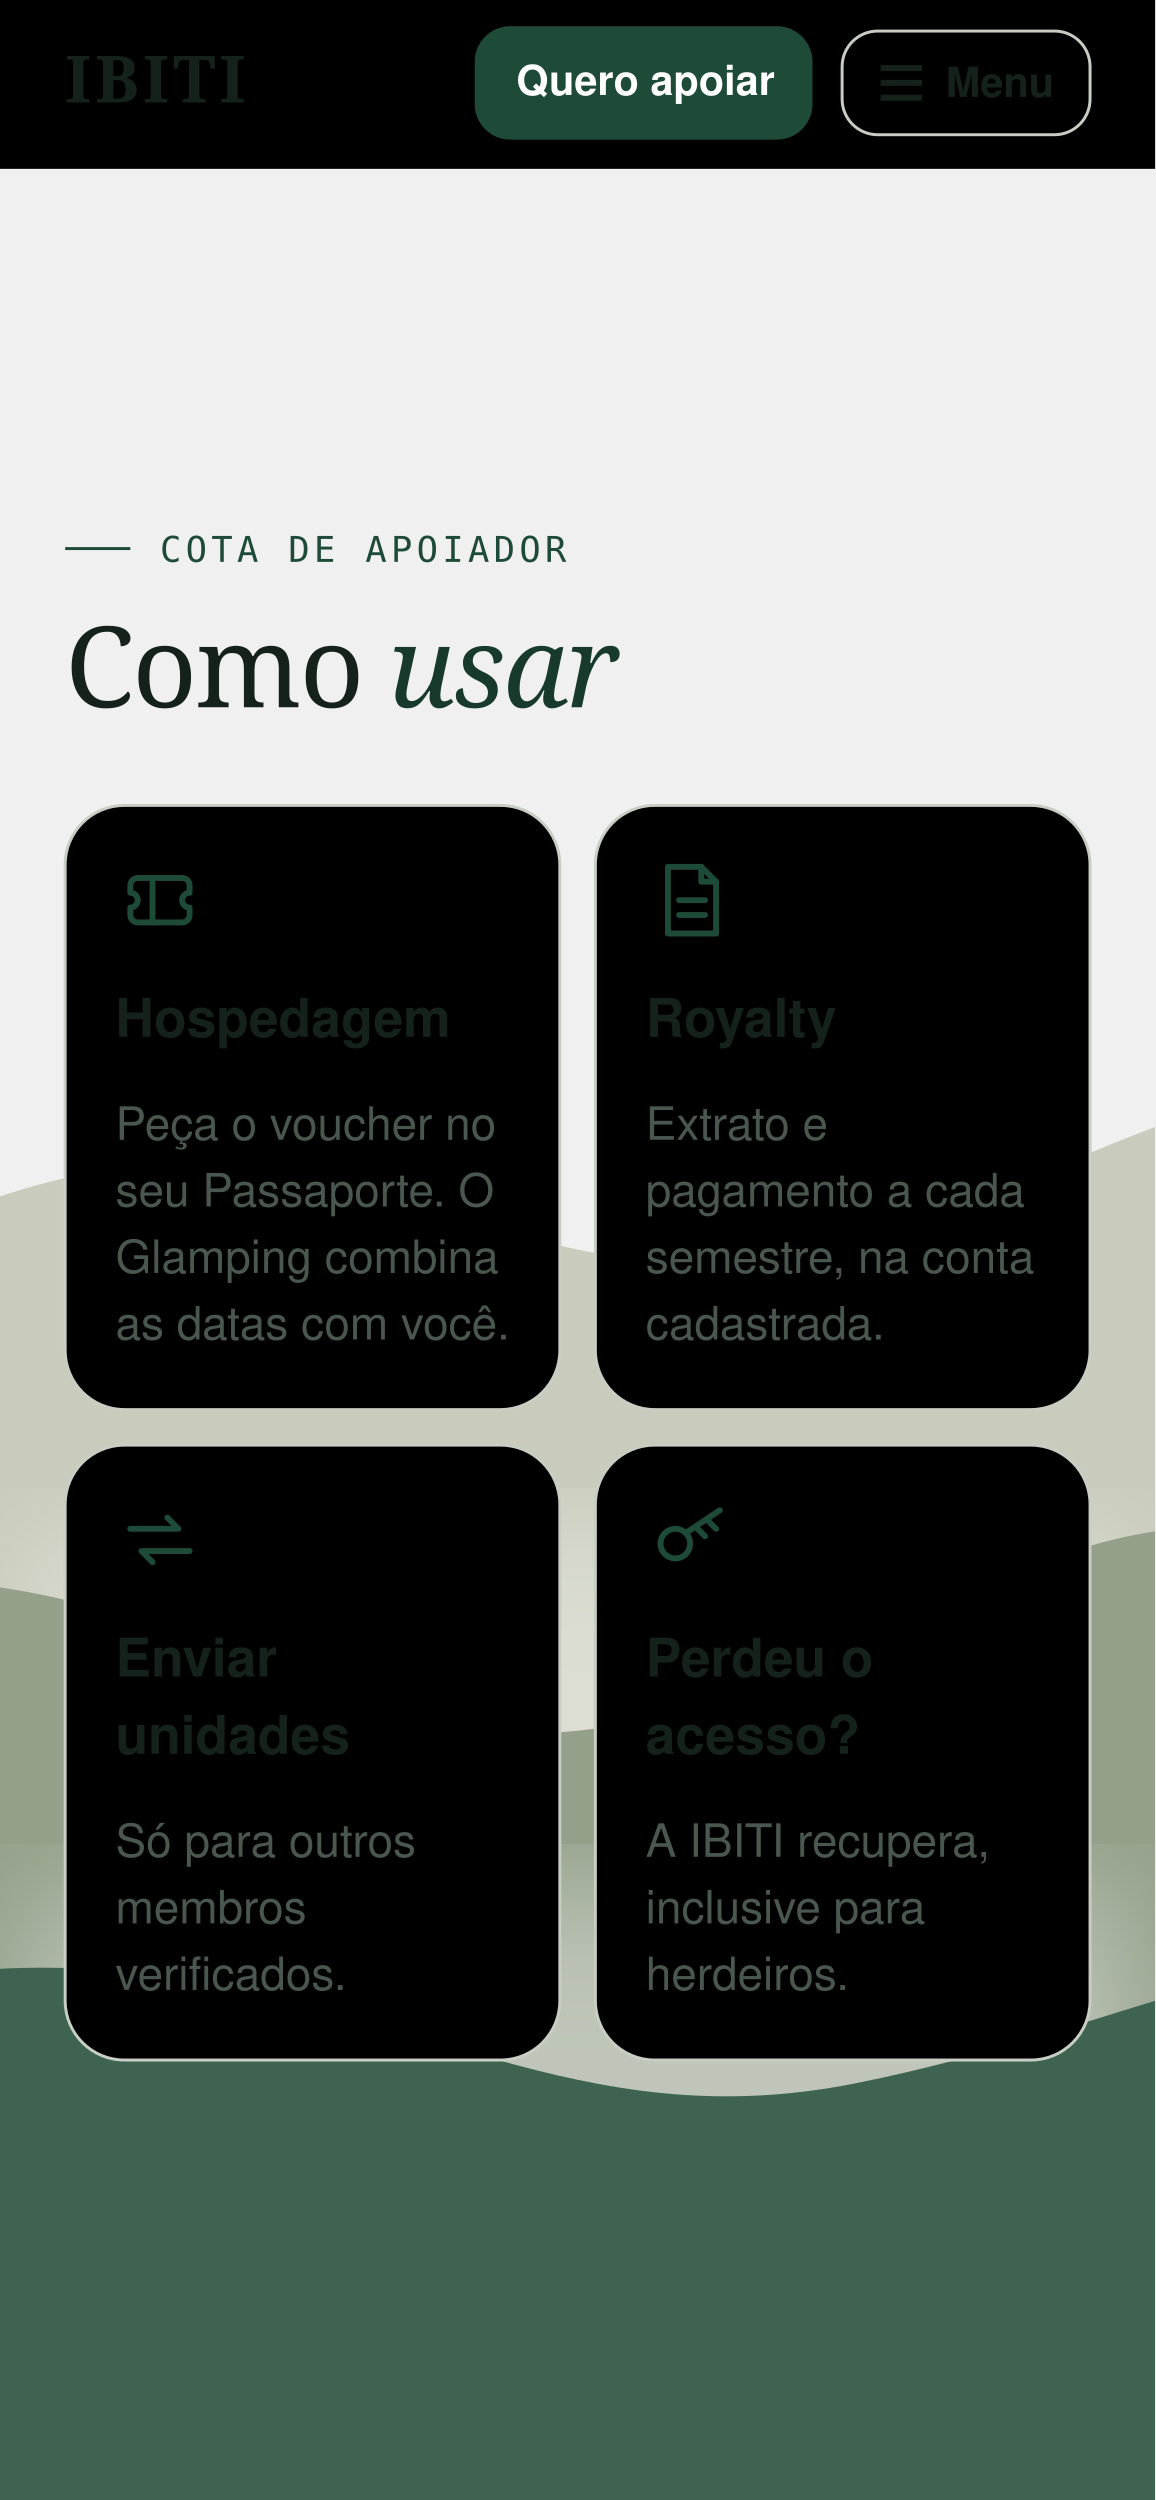
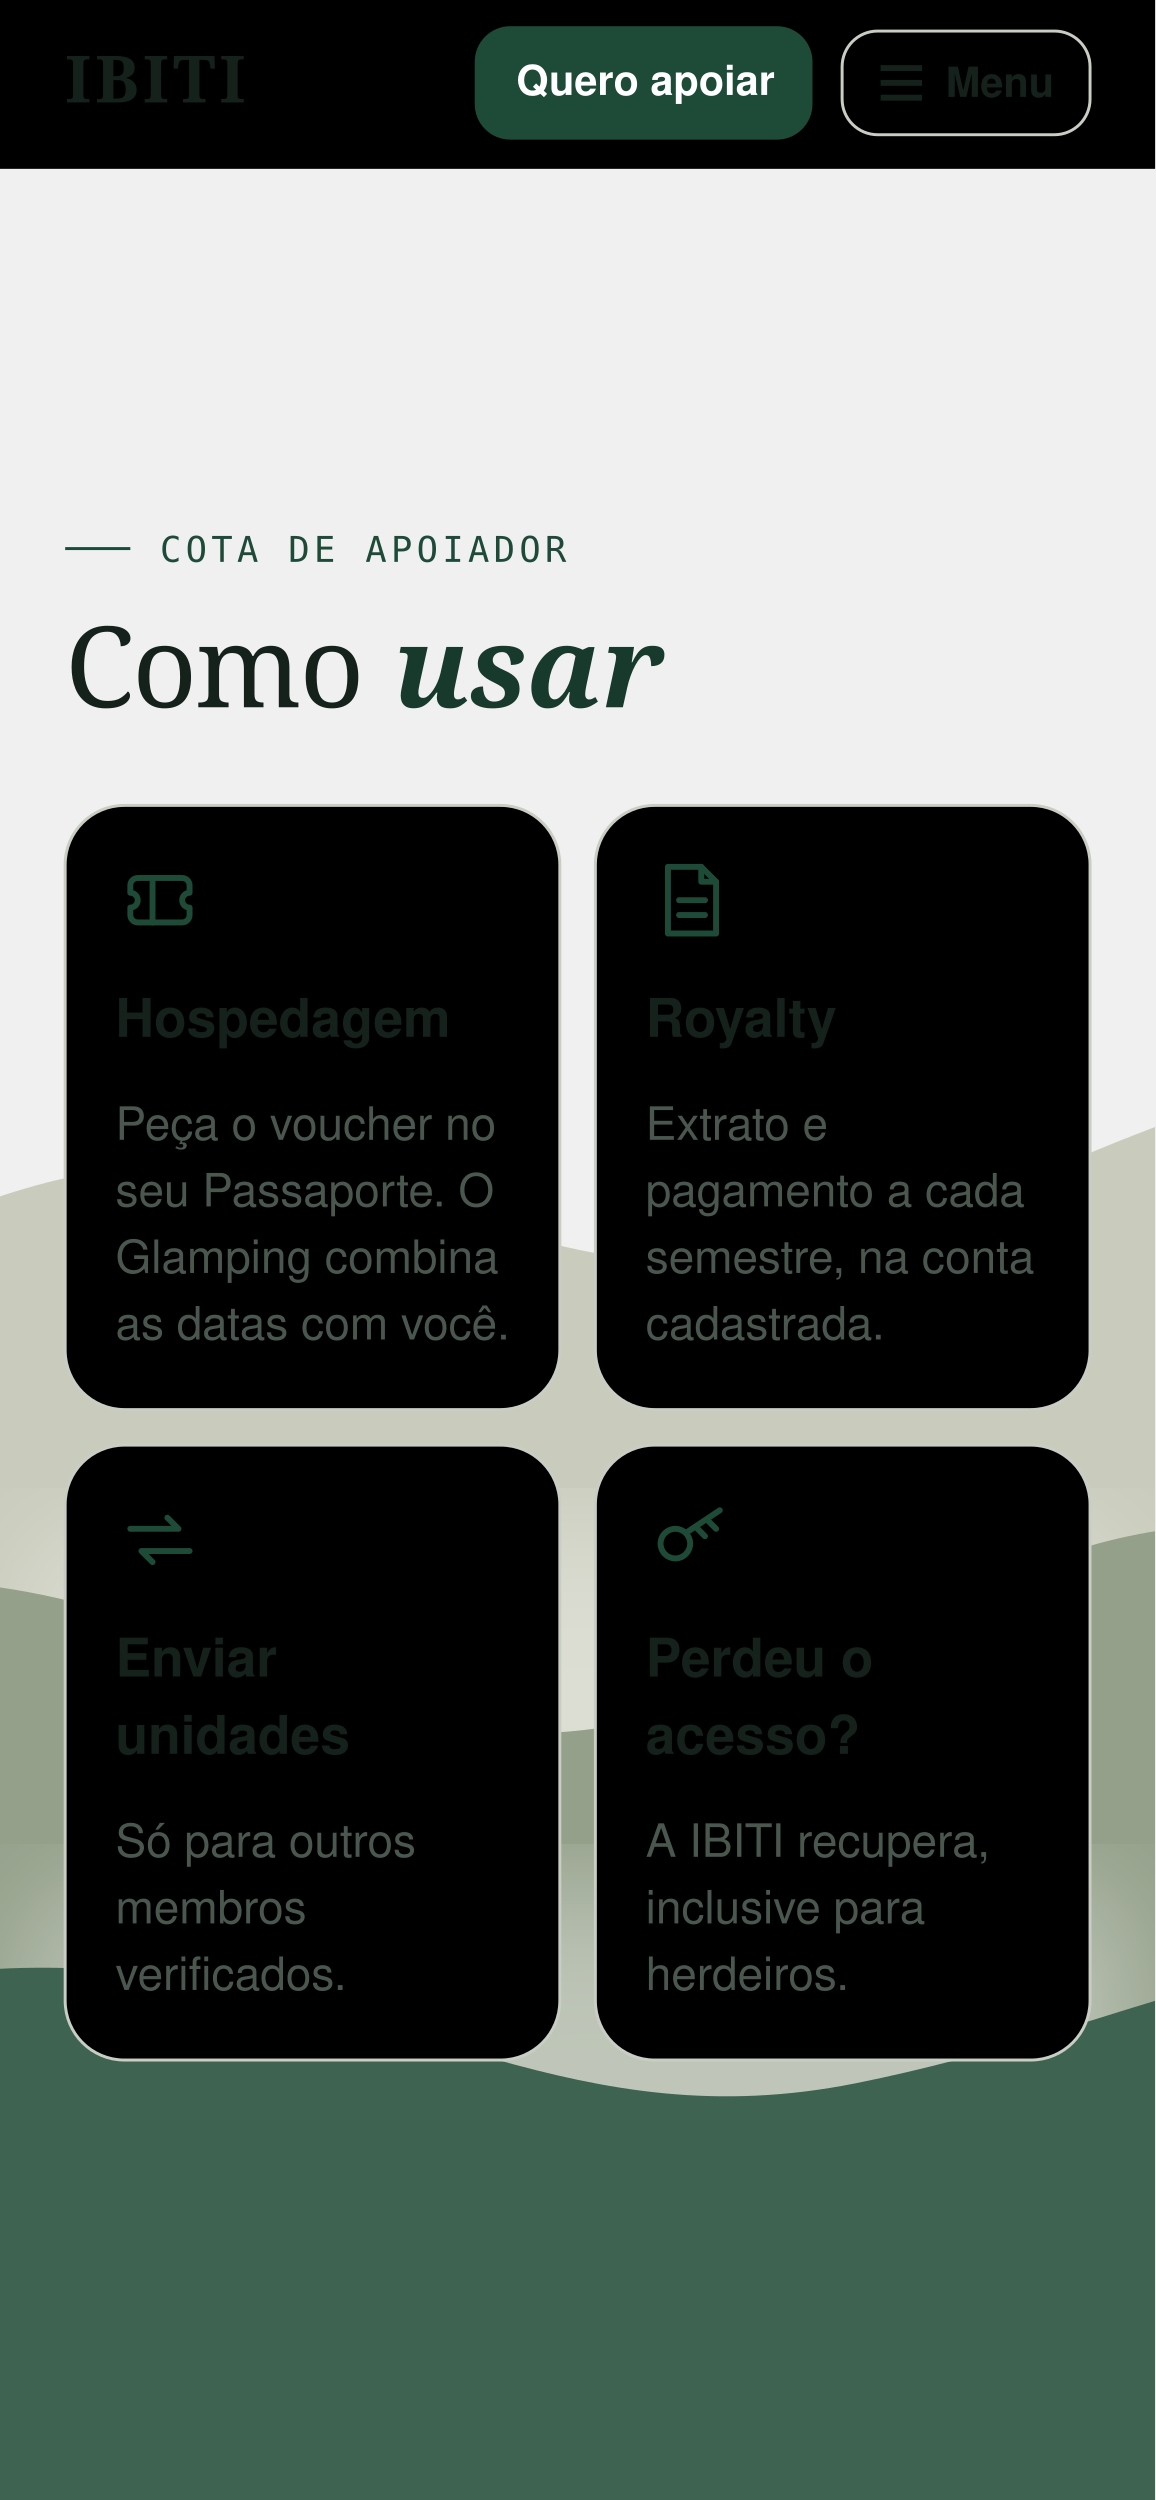
<svg xmlns="http://www.w3.org/2000/svg" data-stacking-context="true" aria-owns="page1" width="390" height="844" viewBox="55 0 390 844">
  <style />
  <g data-stacking-layer="rootBackgroundAndBorders" />
  <g data-stacking-layer="childStackingContextsWithNegativeStackLevels" />
  <g data-stacking-layer="inFlowNonInlineNonPositionedDescendants" />
  <g data-stacking-layer="nonPositionedFloats" />
  <g data-stacking-layer="inFlowInlineLevelNonPositionedDescendants" />
  <g data-stacking-layer="childStackingContextsWithStackLevelZeroAndPositionedDescendantsWithStackLevelZero" />
  <g data-stacking-layer="childStackingContextsWithPositiveStackLevels">
    <g data-tag="div" id="page1" class="page" data-z-index="1" data-stacking-context="true" mask="url(#mask-for-page11)" aria-owns="scene1 top1 inicio numeros comprar usar nao wrap7">
      <g data-stacking-layer="childStackingContextsWithStackLevelZeroAndPositionedDescendantsWithStackLevelZero">
        <g data-tag="div" id="scene1" class="scene" data-z-index="0" data-stacking-context="true" aria-hidden="true" mask="url(#mask-for-scene11)" aria-owns="svg1">
          <mask id="mask-for-scene11">
            <rect width="390" height="844" x="55" y="0" fill="#ffffff" />
          </mask>
          <g data-tag="svg" id="svg1" data-z-index="auto" data-stacking-context="true" mask="url(#mask-for-svg11)">
            <g data-stacking-layer="rootBackgroundAndBorders" />
            <g data-stacking-layer="childStackingContextsWithNegativeStackLevels" />
            <g data-stacking-layer="inFlowNonInlineNonPositionedDescendants" />
            <g data-stacking-layer="nonPositionedFloats" />
            <g data-stacking-layer="inFlowInlineLevelNonPositionedDescendants" />
            <g data-stacking-layer="childStackingContextsWithStackLevelZeroAndPositionedDescendantsWithStackLevelZero" />
            <g data-stacking-layer="childStackingContextsWithPositiveStackLevels" />
            <mask id="mask-for-svg11">
              <rect width="390" height="844" x="55" y="0" fill="#ffffff" />
            </mask>
            <g class="svg-content" data-view-box="0 0 1440 900" data-width="" data-height="" transform="matrix(0.937778 0 0 0.937778 -425.2 0)">
              <defs color="rgb(21, 33, 27)" fill="rgb(0, 0, 0)" pointer-events="none" stroke="none">
                <linearGradient id="svg1-sky" x1="0" y1="0" x2="0" y2="1">
                  <stop offset="0" style="stop-color: rgb(230, 227, 214);" stop-color="rgb(230, 227, 214)" />
                  <stop offset="1" style="stop-color: rgb(239, 240, 234);" stop-color="rgb(239, 240, 234)" />
                </linearGradient>
                <linearGradient id="svg1-mist" x1="0" y1="0" x2="0" y2="1">
                  <stop offset="0" stop-color="rgb(255, 255, 255)" stop-opacity="0" style="stop-color: rgb(255, 255, 255);" />
                  <stop offset="1" stop-color="rgb(255, 255, 255)" stop-opacity=".55" style="stop-color: rgb(255, 255, 255);" />
                </linearGradient>
                <filter id="svg1-blur">
                  <feGaussianBlur stdDeviation="26" />
                </filter>
              </defs>
              <rect width="1440" height="900" fill="url(&quot;#svg1-sky&quot;)" style="fill: url(&quot;#svg1-svg1-sky&quot;); fill-opacity: 1;" color="rgb(21, 33, 27)" pointer-events="none" stroke="none" />
              <g class="layer" data-p="0.05" style="transform: translateY(0px);" color="rgb(21, 33, 27)" fill="rgb(0, 0, 0)" pointer-events="none" stroke="none" transform="matrix(1, 0, 0, 1, 0, 0)">
                <circle id="svg1-sun" cx="1080" cy="230" r="86" style="fill: rgb(240, 217, 174); fill-opacity: 1;" color="rgb(21, 33, 27)" fill="rgb(240, 217, 174)" pointer-events="none" stroke="none" />
              </g>
              <g class="layer" data-p="0.12" style="transform: translateY(0px);" color="rgb(21, 33, 27)" fill="rgb(0, 0, 0)" pointer-events="none" stroke="none" transform="matrix(1, 0, 0, 1, 0, 0)">
                <path style="fill: rgb(201, 204, 188); fill-opacity: 1;" d="M0,560 C120,520 200,470 320,480 C430,490 470,430 560,420 C660,410 700,470 800,450 C900,430 940,380 1040,390 C1140,400 1180,450 1280,430 C1360,415 1400,440 1440,430 L1440,900 L0,900 Z" color="rgb(21, 33, 27)" fill="rgb(201, 204, 188)" pointer-events="none" stroke="none" />
              </g>
              <ellipse cx="700" cy="620" rx="720" ry="70" fill="rgb(255, 255, 255)" opacity="0.35" filter="url(&quot;#svg1-blur&quot;)" style="fill: rgb(255, 255, 255); fill-opacity: 1;" color="rgb(21, 33, 27)" pointer-events="none" stroke="none" />
              <g class="layer" data-p="0.22" style="transform: translateY(0px);" color="rgb(21, 33, 27)" fill="rgb(0, 0, 0)" pointer-events="none" stroke="none" transform="matrix(1, 0, 0, 1, 0, 0)">
                <path style="fill: rgb(148, 160, 138); fill-opacity: 1;" d="M0,660 C90,640 160,580 260,590 C360,600 400,560 500,570 C600,580 640,640 740,620 C840,600 880,540 980,550 C1080,560 1120,620 1220,600 C1320,580 1380,610 1440,600 L1440,900 L0,900 Z" color="rgb(21, 33, 27)" fill="rgb(148, 160, 138)" pointer-events="none" stroke="none" />
              </g>
              <ellipse cx="760" cy="760" rx="800" ry="80" fill="rgb(255, 255, 255)" opacity="0.4" filter="url(&quot;#svg1-blur&quot;)" style="fill: rgb(255, 255, 255); fill-opacity: 1;" color="rgb(21, 33, 27)" pointer-events="none" stroke="none" />
              <g class="layer" data-p="0.36" style="transform: translateY(0px);" color="rgb(21, 33, 27)" fill="rgb(0, 0, 0)" pointer-events="none" stroke="none" transform="matrix(1, 0, 0, 1, 0, 0)">
                <path style="fill: rgb(62, 99, 80); fill-opacity: 1;" d="M0,780 C120,760 200,720 300,730 C400,740 460,700 560,710 C660,720 720,770 820,750 C920,730 980,690 1080,700 C1180,710 1240,760 1340,740 C1400,730 1420,745 1440,740 L1440,900 L0,900 Z" color="rgb(21, 33, 27)" fill="rgb(62, 99, 80)" pointer-events="none" stroke="none" />
              </g>
              <rect y="700" width="1440" height="200" fill="url(&quot;#svg1-mist&quot;)" style="fill: url(&quot;#svg1-svg1-mist&quot;); fill-opacity: 1;" color="rgb(21, 33, 27)" pointer-events="none" stroke="none" />
            </g>
          </g>
        </g>
      </g>
      <g data-stacking-layer="childStackingContextsWithPositiveStackLevels">
        <g data-tag="header" id="top1" class="top" data-z-index="1" data-stacking-context="true" role="banner" aria-owns="wrap1 menu">
          <g data-stacking-layer="rootBackgroundAndBorders">
            <rect width="390" height="57" x="55" y="0" fill="color(srgb 0.933 0.945 0.922 / 0.78)" />
            <line stroke-linecap="square" stroke="color(srgb 0.784 0.808 0.769 / 0.7)" stroke-width="1px" x1="55" x2="445" y1="57" y2="57" />
          </g>
          <g data-tag="div" id="wrap1" class="wrap" data-z-index="auto" data-stacking-context="true" aria-owns="brand1 links1 right1">
            <a href="file:///Users/gabrielzanette/Documents/Github/ibiti-token/guia-de-comunicacao/landing/index.html?tela=4&amp;w=390&amp;svg=1#inicio" data-tag="a" id="brand1" class="brand" data-z-index="auto" data-stacking-context="true" role="link">
              <text color="rgb(21, 33, 27)" dominant-baseline="text-after-edge" font-family="Fraunces, &quot;Iowan Old Style&quot;, Georgia, serif" font-size="22px" font-size-adjust="none" font-stretch="100%" font-style="normal" font-variant="normal" font-weight="600" direction="ltr" letter-spacing="1.32px" text-decoration="none" text-anchor="start" text-rendering="auto" unicode-bidi="normal" word-spacing="0px" writing-mode="horizontal-tb" user-select="auto" fill="rgb(21, 33, 27)">
                <tspan xml:space="preserve" x="77" y="41.047" textLength="64.125" lengthAdjust="spacingAndGlyphs">IBITI</tspan>
              </text>
            </a>
            <g data-tag="nav" id="links1" class="links" data-z-index="auto" data-stacking-context="true" role="navigation" aria-label="Páginas" aria-owns="a1 a2 a3">
              <a href="file:///Users/gabrielzanette/Documents/Github/ibiti-token/guia-de-comunicacao/landing/como-funciona.html" data-tag="a" id="a1" data-z-index="auto" data-stacking-context="true" role="link" />
              <a href="file:///Users/gabrielzanette/Documents/Github/ibiti-token/guia-de-comunicacao/landing/perguntas.html" data-tag="a" id="a2" data-z-index="auto" data-stacking-context="true" role="link" />
              <a href="file:///Users/gabrielzanette/Documents/Github/ibiti-token/guia-de-comunicacao/landing/transparencia.html" data-tag="a" id="a3" data-z-index="auto" data-stacking-context="true" role="link" />
            </g>
            <g data-tag="div" id="right1" class="right" data-z-index="auto" data-stacking-context="true" aria-owns="mini1 menu-btn1">
              <a href="file:///Users/gabrielzanette/Documents/Github/ibiti-token/guia-de-comunicacao/landing/index.html?tela=4&amp;w=390&amp;svg=1#comprar" data-tag="a" id="mini1" class="mini" data-z-index="auto" data-stacking-context="true" role="link">
                <g data-stacking-layer="rootBackgroundAndBorders">
                  <rect width="114.031" height="38.297" x="215.266" y="8.844" fill="rgb(30, 74, 56)" rx="12" ry="12" />
                </g>
                <text color="rgb(255, 255, 255)" dominant-baseline="text-after-edge" font-family="&quot;Atkinson Hyperlegible&quot;, &quot;Helvetica Neue&quot;, Helvetica, Arial, sans-serif" font-size="14px" font-size-adjust="none" font-stretch="100%" font-style="normal" font-variant="normal" font-weight="700" direction="ltr" letter-spacing="normal" text-decoration="none" text-anchor="start" text-rendering="auto" unicode-bidi="normal" word-spacing="0px" writing-mode="horizontal-tb" user-select="auto" fill="rgb(255, 255, 255)">
                  <tspan xml:space="preserve" x="229.266" y="35.844" textLength="86.031" lengthAdjust="spacingAndGlyphs">Quero apoiar</tspan>
                </text>
              </a>
              <g data-tag="button" id="menu-btn1" class="menu-btn" data-z-index="auto" data-stacking-context="true" role="button" aria-labelledby="" aria-expanded="false" aria-controls="menu" aria-owns="i1">
                <g data-stacking-layer="rootBackgroundAndBorders">
                  <rect width="83.703" height="35" x="339.297" y="10.484" fill="rgba(0, 0, 0, 0)" stroke="rgb(200, 206, 196)" stroke-width="1px" rx="12" ry="12" />
                </g>
                <g data-tag="i" id="i1" data-z-index="auto" data-stacking-context="true" aria-owns="span1 span2">
                  <g data-stacking-layer="rootBackgroundAndBorders">
                    <rect width="14" height="2" x="352.297" y="26.984" fill="rgb(21, 33, 27)" />
                  </g>
                  <g data-tag="span" id="span1" data-z-index="auto" data-stacking-context="true">
                    <g data-stacking-layer="rootBackgroundAndBorders">
                      <rect width="14" height="2" x="352.297" y="21.984" fill="rgb(21, 33, 27)" />
                    </g>
                  </g>
                  <g data-tag="span" id="span2" data-z-index="auto" data-stacking-context="true">
                    <g data-stacking-layer="rootBackgroundAndBorders">
                      <rect width="14" height="2" x="352.297" y="31.984" fill="rgb(21, 33, 27)" />
                    </g>
                  </g>
                </g>
                <text color="rgb(21, 33, 27)" dominant-baseline="text-after-edge" font-family="&quot;Atkinson Hyperlegible&quot;, &quot;Helvetica Neue&quot;, Helvetica, Arial, sans-serif" font-size="14px" font-size-adjust="none" font-stretch="100%" font-style="normal" font-variant="normal" font-weight="700" direction="ltr" letter-spacing="normal" text-decoration="none" text-anchor="start" text-rendering="auto" unicode-bidi="normal" word-spacing="0px" writing-mode="horizontal-tb" user-select="auto" fill="rgb(21, 33, 27)">
                  <tspan xml:space="preserve" x="374.297" y="36.484" textLength="35.703" lengthAdjust="spacingAndGlyphs">Menu</tspan>
                </text>
              </g>
            </g>
          </g>
          <g data-tag="div" id="menu" class="menu-panel" data-z-index="auto" data-stacking-context="true" aria-owns="a4 a5 a6">
            <a href="file:///Users/gabrielzanette/Documents/Github/ibiti-token/guia-de-comunicacao/landing/como-funciona.html" data-tag="a" id="a4" data-z-index="auto" data-stacking-context="true" role="link" />
            <a href="file:///Users/gabrielzanette/Documents/Github/ibiti-token/guia-de-comunicacao/landing/perguntas.html" data-tag="a" id="a5" data-z-index="auto" data-stacking-context="true" role="link" />
            <a href="file:///Users/gabrielzanette/Documents/Github/ibiti-token/guia-de-comunicacao/landing/transparencia.html" data-tag="a" id="a6" data-z-index="auto" data-stacking-context="true" role="link" />
          </g>
        </g>
        <g data-tag="section" id="inicio" class="s" data-z-index="1" data-stacking-context="true" role="region" aria-owns="wrap2 hint1">
          <g data-tag="div" id="wrap2" class="wrap hero" data-z-index="auto" data-stacking-context="true" aria-owns="div1 tag1">
            <g data-tag="div" id="div1" data-z-index="auto" data-stacking-context="true" aria-owns="eyebrow1 rv1 pontos1 btns1">
              <g data-tag="div" id="eyebrow1" class="eyebrow rv" data-z-index="auto" data-stacking-context="true" aria-owns="span3">
                <g data-tag="span" id="span3" data-z-index="auto" data-stacking-context="true" />
              </g>
              <g data-tag="h1" id="rv1" class="rv" data-z-index="auto" data-stacking-context="true" role="heading" aria-level="1" aria-owns="em1">
                <g data-tag="em" id="em1" data-z-index="auto" data-stacking-context="true" />
              </g>
              <g data-tag="ul" id="pontos1" class="pontos" data-z-index="auto" data-stacking-context="true" role="list" aria-owns="rv2 rv3 rv4 rv5">
                <g data-tag="li" id="rv2" class="rv" data-z-index="auto" data-stacking-context="true" role="listitem" aria-owns="i2 span4">
                  <g data-tag="i" id="i2" data-z-index="auto" data-stacking-context="true" />
                  <g data-tag="span" id="span4" data-z-index="auto" data-stacking-context="true" aria-owns="b1 b2">
                    <g data-tag="b" id="b1" data-z-index="auto" data-stacking-context="true" />
                    <g data-tag="b" id="b2" data-z-index="auto" data-stacking-context="true" />
                  </g>
                </g>
                <g data-tag="li" id="rv3" class="rv" data-z-index="auto" data-stacking-context="true" role="listitem" aria-owns="i3 span5">
                  <g data-tag="i" id="i3" data-z-index="auto" data-stacking-context="true" />
                  <g data-tag="span" id="span5" data-z-index="auto" data-stacking-context="true" />
                </g>
                <g data-tag="li" id="rv4" class="rv" data-z-index="auto" data-stacking-context="true" role="listitem" aria-owns="i4 span6">
                  <g data-tag="i" id="i4" data-z-index="auto" data-stacking-context="true" />
                  <g data-tag="span" id="span6" data-z-index="auto" data-stacking-context="true" />
                </g>
                <g data-tag="li" id="rv5" class="rv" data-z-index="auto" data-stacking-context="true" role="listitem" aria-owns="i5 span7">
                  <g data-tag="i" id="i5" data-z-index="auto" data-stacking-context="true" />
                  <g data-tag="span" id="span7" data-z-index="auto" data-stacking-context="true" aria-owns="b3 b4">
                    <g data-tag="b" id="b3" data-z-index="auto" data-stacking-context="true" />
                    <g data-tag="b" id="b4" data-z-index="auto" data-stacking-context="true" />
                  </g>
                </g>
              </g>
              <g data-tag="div" id="btns1" class="btns rv" data-z-index="auto" data-stacking-context="true" aria-owns="btn1 btn2">
                <a href="file:///Users/gabrielzanette/Documents/Github/ibiti-token/guia-de-comunicacao/landing/index.html?tela=4&amp;w=390&amp;svg=1#comprar" data-tag="a" id="btn1" class="btn primary" data-z-index="auto" data-stacking-context="true" role="link" />
                <a href="file:///Users/gabrielzanette/Documents/Github/ibiti-token/guia-de-comunicacao/landing/index.html?tela=4&amp;w=390&amp;svg=1#numeros" data-tag="a" id="btn2" class="btn secondary" data-z-index="auto" data-stacking-context="true" role="link" />
              </g>
            </g>
            <g data-tag="div" id="tag1" class="tag rv" data-z-index="auto" data-stacking-context="true" aria-owns="l1 v1 n1">
              <g data-tag="div" id="l1" class="l" data-z-index="auto" data-stacking-context="true" />
              <g data-tag="div" id="v1" class="v" data-z-index="auto" data-stacking-context="true" />
              <g data-tag="div" id="n1" class="n" data-z-index="auto" data-stacking-context="true" />
            </g>
          </g>
          <g data-tag="div" id="hint1" class="hint" data-z-index="auto" data-stacking-context="true" aria-owns="i6">
            <g data-tag="i" id="i6" data-z-index="auto" data-stacking-context="true" opacity="0.5" />
          </g>
        </g>
        <g data-tag="section" id="numeros" class="s" data-z-index="1" data-stacking-context="true" role="region" aria-owns="wrap3">
          <g data-tag="div" id="wrap3" class="wrap" data-z-index="auto" data-stacking-context="true" aria-owns="eyebrow2 rv6 stats1">
            <g data-tag="div" id="eyebrow2" class="eyebrow rv" data-z-index="auto" data-stacking-context="true" aria-owns="span8">
              <g data-tag="span" id="span8" data-z-index="auto" data-stacking-context="true" />
            </g>
            <g data-tag="h2" id="rv6" class="rv" data-z-index="auto" data-stacking-context="true" role="heading" aria-level="2" aria-owns="em2">
              <g data-tag="em" id="em2" data-z-index="auto" data-stacking-context="true" />
            </g>
            <g data-tag="div" id="stats1" class="stats" data-z-index="auto" data-stacking-context="true" aria-owns="stat1 stat2 stat3 stat4 stat5">
              <g data-tag="div" id="stat1" class="stat rv" data-z-index="auto" data-stacking-context="true" aria-owns="count1 lbl1">
                <g data-tag="b" id="count1" class="count" data-z-index="auto" data-stacking-context="true" />
                <g data-tag="span" id="lbl1" class="lbl" data-z-index="auto" data-stacking-context="true" />
              </g>
              <g data-tag="div" id="stat2" class="stat rv" data-z-index="auto" data-stacking-context="true" aria-owns="count2 lbl2">
                <g data-tag="b" id="count2" class="count" data-z-index="auto" data-stacking-context="true" />
                <g data-tag="span" id="lbl2" class="lbl" data-z-index="auto" data-stacking-context="true" />
              </g>
              <g data-tag="div" id="stat3" class="stat rv" data-z-index="auto" data-stacking-context="true" aria-owns="count3 lbl3">
                <g data-tag="b" id="count3" class="count" data-z-index="auto" data-stacking-context="true" />
                <g data-tag="span" id="lbl3" class="lbl" data-z-index="auto" data-stacking-context="true" />
              </g>
              <g data-tag="div" id="stat4" class="stat wide rv" data-z-index="auto" data-stacking-context="true" aria-owns="b5 lbl4">
                <g data-tag="b" id="b5" data-z-index="auto" data-stacking-context="true" aria-owns="small1 count4">
                  <g data-tag="small" id="small1" data-z-index="auto" data-stacking-context="true" />
                  <g data-tag="span" id="count4" class="count" data-z-index="auto" data-stacking-context="true" />
                </g>
                <g data-tag="span" id="lbl4" class="lbl" data-z-index="auto" data-stacking-context="true" />
              </g>
              <g data-tag="div" id="stat5" class="stat rv" data-z-index="auto" data-stacking-context="true" aria-owns="count5 lbl5">
                <g data-tag="b" id="count5" class="count" data-z-index="auto" data-stacking-context="true" />
                <g data-tag="span" id="lbl5" class="lbl" data-z-index="auto" data-stacking-context="true" />
              </g>
            </g>
          </g>
        </g>
        <g data-tag="section" id="comprar" class="s" data-z-index="1" data-stacking-context="true" role="region" aria-owns="wrap4">
          <g data-tag="div" id="wrap4" class="wrap" data-z-index="auto" data-stacking-context="true" aria-owns="eyebrow3 rv7 steps1 btns2">
            <g data-tag="div" id="eyebrow3" class="eyebrow rv" data-z-index="auto" data-stacking-context="true" aria-owns="span9">
              <g data-tag="span" id="span9" data-z-index="auto" data-stacking-context="true" />
            </g>
            <g data-tag="h2" id="rv7" class="rv" data-z-index="auto" data-stacking-context="true" role="heading" aria-level="2" aria-owns="em3">
              <g data-tag="em" id="em3" data-z-index="auto" data-stacking-context="true" />
            </g>
            <g data-tag="div" id="steps1" class="steps" data-z-index="auto" data-stacking-context="true" aria-owns="rail1 step1 step2 step3 step4">
              <g data-tag="div" id="rail1" class="rail" data-z-index="auto" data-stacking-context="true" aria-owns="i7">
                <g data-tag="i" id="i7" data-z-index="auto" data-stacking-context="true" />
              </g>
              <g data-tag="div" id="step1" class="step rv" data-z-index="auto" data-stacking-context="true" aria-owns="n2 b6 p1">
                <g data-tag="div" id="n2" class="n" data-z-index="auto" data-stacking-context="true" />
                <g data-tag="b" id="b6" data-z-index="auto" data-stacking-context="true" />
                <g data-tag="p" id="p1" data-z-index="auto" data-stacking-context="true" aria-owns="em4">
                  <g data-tag="em" id="em4" data-z-index="auto" data-stacking-context="true" />
                </g>
              </g>
              <g data-tag="div" id="step2" class="step rv" data-z-index="auto" data-stacking-context="true" aria-owns="n3 b7 p2">
                <g data-tag="div" id="n3" class="n" data-z-index="auto" data-stacking-context="true" />
                <g data-tag="b" id="b7" data-z-index="auto" data-stacking-context="true" />
                <g data-tag="p" id="p2" data-z-index="auto" data-stacking-context="true" aria-owns="em5 em6">
                  <g data-tag="em" id="em5" data-z-index="auto" data-stacking-context="true" />
                  <g data-tag="em" id="em6" data-z-index="auto" data-stacking-context="true" />
                </g>
              </g>
              <g data-tag="div" id="step3" class="step rv" data-z-index="auto" data-stacking-context="true" aria-owns="n4 b8 p3">
                <g data-tag="div" id="n4" class="n" data-z-index="auto" data-stacking-context="true" />
                <g data-tag="b" id="b8" data-z-index="auto" data-stacking-context="true" />
                <g data-tag="p" id="p3" data-z-index="auto" data-stacking-context="true" />
              </g>
              <g data-tag="div" id="step4" class="step rv" data-z-index="auto" data-stacking-context="true" aria-owns="n5 b9 p4">
                <g data-tag="div" id="n5" class="n" data-z-index="auto" data-stacking-context="true" />
                <g data-tag="b" id="b9" data-z-index="auto" data-stacking-context="true" />
                <g data-tag="p" id="p4" data-z-index="auto" data-stacking-context="true" />
              </g>
            </g>
            <g data-tag="div" id="btns2" class="btns rv" data-z-index="auto" data-stacking-context="true" aria-owns="btn3 btn4">
              <a href="file:///Users/gabrielzanette/Documents/Github/ibiti-token/guia-de-comunicacao/landing/index.html?tela=4&amp;w=390&amp;svg=1#nao" data-tag="a" id="btn3" class="btn primary" data-z-index="auto" data-stacking-context="true" role="link" />
              <a href="file:///Users/gabrielzanette/Documents/Github/ibiti-token/guia-de-comunicacao/landing/como-funciona.html" data-tag="a" id="btn4" class="btn secondary" data-z-index="auto" data-stacking-context="true" role="link" />
            </g>
          </g>
        </g>
        <g data-tag="section" id="usar" class="s only in" data-z-index="1" data-stacking-context="true" role="region" aria-owns="wrap5">
          <g data-tag="div" id="wrap5" class="wrap" data-z-index="auto" data-stacking-context="true" aria-owns="eyebrow4 rv8 uses1">
            <g data-tag="div" id="eyebrow4" class="eyebrow rv" data-z-index="auto" data-stacking-context="true" aria-owns="span10">
              <g data-tag="span" id="span10" data-z-index="auto" data-stacking-context="true">
                <g data-stacking-layer="rootBackgroundAndBorders">
                  <rect width="22" height="1" x="77" y="184.703" fill="rgb(30, 74, 56)" />
                </g>
              </g>
              <text color="rgb(30, 74, 56)" dominant-baseline="text-after-edge" font-family="&quot;IBM Plex Mono&quot;, Menlo, Consolas, monospace" font-size="12px" font-size-adjust="none" font-stretch="100%" font-style="normal" font-variant="normal" font-weight="400" direction="ltr" letter-spacing="1.44px" text-decoration="none" text-anchor="start" text-rendering="auto" unicode-bidi="isolate" word-spacing="0px" writing-mode="horizontal-tb" user-select="auto" fill="rgb(30, 74, 56)">
                <tspan xml:space="preserve" x="109" y="192.516" textLength="138.25" lengthAdjust="spacingAndGlyphs">COTA DE APOIADOR</tspan>
              </text>
            </g>
            <g data-tag="h2" id="rv8" class="rv" data-z-index="auto" data-stacking-context="true" role="heading" aria-level="2" aria-owns="em7">
              <text color="rgb(21, 33, 27)" dominant-baseline="text-after-edge" font-family="Fraunces, &quot;Iowan Old Style&quot;, Georgia, serif" font-size="38px" font-size-adjust="none" font-stretch="100%" font-style="normal" font-variant="normal" font-weight="400" direction="ltr" letter-spacing="-0.684px" text-decoration="none" text-anchor="start" text-rendering="auto" unicode-bidi="isolate" word-spacing="0px" writing-mode="horizontal-tb" user-select="auto" fill="rgb(21, 33, 27)">
                <tspan xml:space="preserve" x="77" y="249.906" textLength="108.875" lengthAdjust="spacingAndGlyphs">Como </tspan>
              </text>
              <g data-tag="em" id="em7" data-z-index="auto" data-stacking-context="true">
-                 <text color="rgb(23, 58, 44)" dominant-baseline="text-after-edge" font-family="Fraunces, &quot;Iowan Old Style&quot;, Georgia, serif" font-size="38px" font-size-adjust="none" font-stretch="100%" font-style="italic" font-variant="normal" font-weight="500" direction="ltr" letter-spacing="-0.684px" text-decoration="none" text-anchor="start" text-rendering="auto" unicode-bidi="normal" word-spacing="0px" writing-mode="horizontal-tb" user-select="auto" fill="rgb(23, 58, 44)">
-                   <tspan xml:space="preserve" x="185.875" y="249.906" textLength="72.047" lengthAdjust="spacingAndGlyphs">usar</tspan>
+                 <text color="rgb(23, 58, 44)" dominant-baseline="text-after-edge" font-family="Fraunces, &quot;Iowan Old Style&quot;, Georgia, serif" font-size="38px" font-size-adjust="none" font-stretch="100%" font-style="italic" font-variant="normal" font-weight="600" direction="ltr" letter-spacing="normal" text-decoration="none" text-anchor="start" text-rendering="auto" unicode-bidi="normal" word-spacing="0px" writing-mode="horizontal-tb" user-select="auto" fill="rgb(23, 58, 44)">
+                   <tspan xml:space="preserve" x="187.766" y="249.906" textLength="79.219" lengthAdjust="spacingAndGlyphs">usar</tspan>
                </text>
              </g>
            </g>
            <g data-tag="div" id="uses1" class="uses" data-z-index="auto" data-stacking-context="true" aria-owns="use1 use2 use3 use4">
              <g data-tag="div" id="use1" class="use rv" data-z-index="auto" data-stacking-context="true" aria-owns="svg2 b10 p5">
                <g data-stacking-layer="rootBackgroundAndBorders">
                  <rect width="167" height="203.969" x="77" y="271.906" fill="color(srgb 1 1 1 / 0.82)" stroke="rgb(200, 206, 196)" stroke-width="1px" rx="20" ry="20" />
                </g>
                <g data-tag="svg" id="svg2" data-z-index="auto" data-stacking-context="true" mask="url(#mask-for-svg21)">
                  <g data-stacking-layer="rootBackgroundAndBorders" />
                  <g data-stacking-layer="childStackingContextsWithNegativeStackLevels" />
                  <g data-stacking-layer="inFlowNonInlineNonPositionedDescendants" />
                  <g data-stacking-layer="nonPositionedFloats" />
                  <g data-stacking-layer="inFlowInlineLevelNonPositionedDescendants" />
                  <g data-stacking-layer="childStackingContextsWithStackLevelZeroAndPositionedDescendantsWithStackLevelZero" />
                  <g data-stacking-layer="childStackingContextsWithPositiveStackLevels" />
                  <mask id="mask-for-svg21">
                    <rect width="30" height="30" x="94" y="288.906" fill="#ffffff" />
                  </mask>
                  <g class="svg-content" data-view-box="0 0 24 24" data-width="" data-height="" transform="matrix(1.25 0 0 1.25 94 288.906)">
                    <path d="M4 8a2 2 0 0 1 2-2h12a2 2 0 0 1 2 2v2a2 2 0 0 0 0 4v2a2 2 0 0 1-2 2H6a2 2 0 0 1-2-2v-2a2 2 0 0 0 0-4Z" color="rgb(21, 33, 27)" fill="none" stroke="rgb(30, 74, 56)" stroke-linecap="round" stroke-linejoin="round" stroke-width="1.6px" />
                    <path d="M10 6v12" color="rgb(21, 33, 27)" fill="none" stroke="rgb(30, 74, 56)" stroke-linecap="round" stroke-linejoin="round" stroke-width="1.6px" />
                  </g>
                </g>
                <g data-tag="b" id="b10" data-z-index="auto" data-stacking-context="true">
                  <text color="rgb(21, 33, 27)" dominant-baseline="text-after-edge" font-family="&quot;Atkinson Hyperlegible&quot;, &quot;Helvetica Neue&quot;, Helvetica, Arial, sans-serif" font-size="18px" font-size-adjust="none" font-stretch="100%" font-style="normal" font-variant="normal" font-weight="700" direction="ltr" letter-spacing="normal" text-decoration="none" text-anchor="start" text-rendering="auto" unicode-bidi="normal" word-spacing="0px" writing-mode="horizontal-tb" user-select="auto" fill="rgb(21, 33, 27)">
                    <tspan xml:space="preserve" x="94" y="354.906" textLength="110.641" lengthAdjust="spacingAndGlyphs">Hospedagem</tspan>
                  </text>
                </g>
                <g data-tag="p" id="p5" data-z-index="auto" data-stacking-context="true">
                  <text color="rgb(74, 87, 79)" dominant-baseline="text-after-edge" font-family="&quot;Atkinson Hyperlegible&quot;, &quot;Helvetica Neue&quot;, Helvetica, Arial, sans-serif" font-size="15.5px" font-size-adjust="none" font-stretch="100%" font-style="normal" font-variant="normal" font-weight="400" direction="ltr" letter-spacing="normal" text-decoration="none" text-anchor="start" text-rendering="auto" unicode-bidi="isolate" word-spacing="0px" writing-mode="horizontal-tb" user-select="auto" fill="rgb(74, 87, 79)">
                    <tspan xml:space="preserve" x="94" y="389" textLength="125.375" lengthAdjust="spacingAndGlyphs">Peça o voucher no </tspan>
                    <tspan xml:space="preserve" x="94" y="411.469" textLength="123.109" lengthAdjust="spacingAndGlyphs">seu Passaporte. O </tspan>
                    <tspan xml:space="preserve" x="94" y="433.938" textLength="129.297" lengthAdjust="spacingAndGlyphs">Glamping combina </tspan>
                    <tspan xml:space="preserve" x="94" y="456.406" textLength="129.859" lengthAdjust="spacingAndGlyphs">as datas com você.</tspan>
                  </text>
                </g>
              </g>
              <g data-tag="div" id="use2" class="use rv" data-z-index="auto" data-stacking-context="true" aria-owns="svg3 b11 p6">
                <g data-stacking-layer="rootBackgroundAndBorders">
                  <rect width="167" height="203.969" x="256" y="271.906" fill="color(srgb 1 1 1 / 0.82)" stroke="rgb(200, 206, 196)" stroke-width="1px" rx="20" ry="20" />
                </g>
                <g data-tag="svg" id="svg3" data-z-index="auto" data-stacking-context="true" mask="url(#mask-for-svg31)">
                  <g data-stacking-layer="rootBackgroundAndBorders" />
                  <g data-stacking-layer="childStackingContextsWithNegativeStackLevels" />
                  <g data-stacking-layer="inFlowNonInlineNonPositionedDescendants" />
                  <g data-stacking-layer="nonPositionedFloats" />
                  <g data-stacking-layer="inFlowInlineLevelNonPositionedDescendants" />
                  <g data-stacking-layer="childStackingContextsWithStackLevelZeroAndPositionedDescendantsWithStackLevelZero" />
                  <g data-stacking-layer="childStackingContextsWithPositiveStackLevels" />
                  <mask id="mask-for-svg31">
                    <rect width="30" height="30" x="273" y="288.906" fill="#ffffff" />
                  </mask>
                  <g class="svg-content" data-view-box="0 0 24 24" data-width="" data-height="" transform="matrix(1.25 0 0 1.25 273 288.906)">
                    <path d="M6 3h9l4 4v14H6Z" color="rgb(21, 33, 27)" fill="none" stroke="rgb(30, 74, 56)" stroke-linecap="round" stroke-linejoin="round" stroke-width="1.6px" />
                    <path d="M15 3v4h4" color="rgb(21, 33, 27)" fill="none" stroke="rgb(30, 74, 56)" stroke-linecap="round" stroke-linejoin="round" stroke-width="1.6px" />
                    <path d="M9 12h7M9 16h7" color="rgb(21, 33, 27)" fill="none" stroke="rgb(30, 74, 56)" stroke-linecap="round" stroke-linejoin="round" stroke-width="1.6px" />
                  </g>
                </g>
                <g data-tag="b" id="b11" data-z-index="auto" data-stacking-context="true">
                  <text color="rgb(21, 33, 27)" dominant-baseline="text-after-edge" font-family="&quot;Atkinson Hyperlegible&quot;, &quot;Helvetica Neue&quot;, Helvetica, Arial, sans-serif" font-size="18px" font-size-adjust="none" font-stretch="100%" font-style="normal" font-variant="normal" font-weight="700" direction="ltr" letter-spacing="normal" text-decoration="none" text-anchor="start" text-rendering="auto" unicode-bidi="normal" word-spacing="0px" writing-mode="horizontal-tb" user-select="auto" fill="rgb(21, 33, 27)">
                    <tspan xml:space="preserve" x="273" y="354.906" textLength="62.828" lengthAdjust="spacingAndGlyphs">Royalty</tspan>
                  </text>
                </g>
                <g data-tag="p" id="p6" data-z-index="auto" data-stacking-context="true">
                  <text color="rgb(74, 87, 79)" dominant-baseline="text-after-edge" font-family="&quot;Atkinson Hyperlegible&quot;, &quot;Helvetica Neue&quot;, Helvetica, Arial, sans-serif" font-size="15.5px" font-size-adjust="none" font-stretch="100%" font-style="normal" font-variant="normal" font-weight="400" direction="ltr" letter-spacing="normal" text-decoration="none" text-anchor="start" text-rendering="auto" unicode-bidi="isolate" word-spacing="0px" writing-mode="horizontal-tb" user-select="auto" fill="rgb(74, 87, 79)">
                    <tspan xml:space="preserve" x="273" y="389" textLength="60.422" lengthAdjust="spacingAndGlyphs">Extrato e </tspan>
                    <tspan xml:space="preserve" x="273" y="411.469" textLength="126.453" lengthAdjust="spacingAndGlyphs">pagamento a cada </tspan>
                    <tspan xml:space="preserve" x="273" y="433.938" textLength="129.047" lengthAdjust="spacingAndGlyphs">semestre, na conta </tspan>
                    <tspan xml:space="preserve" x="273" y="456.406" textLength="78.391" lengthAdjust="spacingAndGlyphs">cadastrada.</tspan>
                  </text>
                </g>
              </g>
              <g data-tag="div" id="use3" class="use rv" data-z-index="auto" data-stacking-context="true" aria-owns="svg4 b12 p7">
                <g data-stacking-layer="rootBackgroundAndBorders">
                  <rect width="167" height="207.594" x="77" y="487.875" fill="color(srgb 1 1 1 / 0.82)" stroke="rgb(200, 206, 196)" stroke-width="1px" rx="20" ry="20" />
                </g>
                <g data-tag="svg" id="svg4" data-z-index="auto" data-stacking-context="true" mask="url(#mask-for-svg41)">
                  <g data-stacking-layer="rootBackgroundAndBorders" />
                  <g data-stacking-layer="childStackingContextsWithNegativeStackLevels" />
                  <g data-stacking-layer="inFlowNonInlineNonPositionedDescendants" />
                  <g data-stacking-layer="nonPositionedFloats" />
                  <g data-stacking-layer="inFlowInlineLevelNonPositionedDescendants" />
                  <g data-stacking-layer="childStackingContextsWithStackLevelZeroAndPositionedDescendantsWithStackLevelZero" />
                  <g data-stacking-layer="childStackingContextsWithPositiveStackLevels" />
                  <mask id="mask-for-svg41">
                    <rect width="30" height="30" x="94" y="504.875" fill="#ffffff" />
                  </mask>
                  <g class="svg-content" data-view-box="0 0 24 24" data-width="" data-height="" transform="matrix(1.25 0 0 1.25 94 504.875)">
                    <path d="M4 9h13l-3-3" color="rgb(21, 33, 27)" fill="none" stroke="rgb(30, 74, 56)" stroke-linecap="round" stroke-linejoin="round" stroke-width="1.6px" />
                    <path d="M20 15H7l3 3" color="rgb(21, 33, 27)" fill="none" stroke="rgb(30, 74, 56)" stroke-linecap="round" stroke-linejoin="round" stroke-width="1.6px" />
                  </g>
                </g>
                <g data-tag="b" id="b12" data-z-index="auto" data-stacking-context="true">
                  <text color="rgb(21, 33, 27)" dominant-baseline="text-after-edge" font-family="&quot;Atkinson Hyperlegible&quot;, &quot;Helvetica Neue&quot;, Helvetica, Arial, sans-serif" font-size="18px" font-size-adjust="none" font-stretch="100%" font-style="normal" font-variant="normal" font-weight="700" direction="ltr" letter-spacing="normal" text-decoration="none" text-anchor="start" text-rendering="auto" unicode-bidi="normal" word-spacing="0px" writing-mode="horizontal-tb" user-select="auto" fill="rgb(21, 33, 27)">
                    <tspan xml:space="preserve" x="94" y="570.875" textLength="52.844" lengthAdjust="spacingAndGlyphs">Enviar </tspan>
                    <tspan xml:space="preserve" x="94" y="596.969" textLength="77.172" lengthAdjust="spacingAndGlyphs">unidades</tspan>
                  </text>
                </g>
                <g data-tag="p" id="p7" data-z-index="auto" data-stacking-context="true">
                  <text color="rgb(74, 87, 79)" dominant-baseline="text-after-edge" font-family="&quot;Atkinson Hyperlegible&quot;, &quot;Helvetica Neue&quot;, Helvetica, Arial, sans-serif" font-size="15.5px" font-size-adjust="none" font-stretch="100%" font-style="normal" font-variant="normal" font-weight="400" direction="ltr" letter-spacing="normal" text-decoration="none" text-anchor="start" text-rendering="auto" unicode-bidi="isolate" word-spacing="0px" writing-mode="horizontal-tb" user-select="auto" fill="rgb(74, 87, 79)">
                    <tspan xml:space="preserve" x="94" y="631.062" textLength="99.609" lengthAdjust="spacingAndGlyphs">Só para outros </tspan>
                    <tspan xml:space="preserve" x="94" y="653.531" textLength="64.156" lengthAdjust="spacingAndGlyphs">membros </tspan>
                    <tspan xml:space="preserve" x="94" y="676" textLength="77.578" lengthAdjust="spacingAndGlyphs">verificados.</tspan>
                  </text>
                </g>
              </g>
              <g data-tag="div" id="use4" class="use rv" data-z-index="auto" data-stacking-context="true" aria-owns="svg5 b13 p8">
                <g data-stacking-layer="rootBackgroundAndBorders">
                  <rect width="167" height="207.594" x="256" y="487.875" fill="color(srgb 1 1 1 / 0.82)" stroke="rgb(200, 206, 196)" stroke-width="1px" rx="20" ry="20" />
                </g>
                <g data-tag="svg" id="svg5" data-z-index="auto" data-stacking-context="true" mask="url(#mask-for-svg51)">
                  <g data-stacking-layer="rootBackgroundAndBorders" />
                  <g data-stacking-layer="childStackingContextsWithNegativeStackLevels" />
                  <g data-stacking-layer="inFlowNonInlineNonPositionedDescendants" />
                  <g data-stacking-layer="nonPositionedFloats" />
                  <g data-stacking-layer="inFlowInlineLevelNonPositionedDescendants" />
                  <g data-stacking-layer="childStackingContextsWithStackLevelZeroAndPositionedDescendantsWithStackLevelZero" />
                  <g data-stacking-layer="childStackingContextsWithPositiveStackLevels" />
                  <mask id="mask-for-svg51">
                    <rect width="30" height="30" x="273" y="504.875" fill="#ffffff" />
                  </mask>
                  <g class="svg-content" data-view-box="0 0 24 24" data-width="" data-height="" transform="matrix(1.25 0 0 1.25 273 504.875)">
                    <circle cx="8" cy="13" r="4" color="rgb(21, 33, 27)" fill="none" stroke="rgb(30, 74, 56)" stroke-linecap="round" stroke-linejoin="round" stroke-width="1.6px" />
                    <path d="M11 10l9-6M17 7l2 2M14 9l2 2" color="rgb(21, 33, 27)" fill="none" stroke="rgb(30, 74, 56)" stroke-linecap="round" stroke-linejoin="round" stroke-width="1.6px" />
                  </g>
                </g>
                <g data-tag="b" id="b13" data-z-index="auto" data-stacking-context="true">
                  <text color="rgb(21, 33, 27)" dominant-baseline="text-after-edge" font-family="&quot;Atkinson Hyperlegible&quot;, &quot;Helvetica Neue&quot;, Helvetica, Arial, sans-serif" font-size="18px" font-size-adjust="none" font-stretch="100%" font-style="normal" font-variant="normal" font-weight="700" direction="ltr" letter-spacing="normal" text-decoration="none" text-anchor="start" text-rendering="auto" unicode-bidi="normal" word-spacing="0px" writing-mode="horizontal-tb" user-select="auto" fill="rgb(21, 33, 27)">
                    <tspan xml:space="preserve" x="273" y="570.875" textLength="75.406" lengthAdjust="spacingAndGlyphs">Perdeu o </tspan>
                    <tspan xml:space="preserve" x="273" y="596.969" textLength="69.906" lengthAdjust="spacingAndGlyphs">acesso?</tspan>
                  </text>
                </g>
                <g data-tag="p" id="p8" data-z-index="auto" data-stacking-context="true">
                  <text color="rgb(74, 87, 79)" dominant-baseline="text-after-edge" font-family="&quot;Atkinson Hyperlegible&quot;, &quot;Helvetica Neue&quot;, Helvetica, Arial, sans-serif" font-size="15.5px" font-size-adjust="none" font-stretch="100%" font-style="normal" font-variant="normal" font-weight="400" direction="ltr" letter-spacing="normal" text-decoration="none" text-anchor="start" text-rendering="auto" unicode-bidi="isolate" word-spacing="0px" writing-mode="horizontal-tb" user-select="auto" fill="rgb(74, 87, 79)">
                    <tspan xml:space="preserve" x="273" y="631.062" textLength="119.062" lengthAdjust="spacingAndGlyphs">A IBITI recupera, </tspan>
                    <tspan xml:space="preserve" x="273" y="653.531" textLength="93.625" lengthAdjust="spacingAndGlyphs">inclusive para </tspan>
                    <tspan xml:space="preserve" x="273" y="676" textLength="67.641" lengthAdjust="spacingAndGlyphs">herdeiros.</tspan>
                  </text>
                </g>
              </g>
            </g>
          </g>
        </g>
        <g data-tag="section" id="nao" class="s" data-z-index="1" data-stacking-context="true" role="region" aria-owns="wrap6">
          <g data-tag="div" id="wrap6" class="wrap final" data-z-index="auto" data-stacking-context="true" aria-owns="div2 cta-card1">
            <g data-tag="div" id="div2" data-z-index="auto" data-stacking-context="true" aria-owns="eyebrow5 rv9 nao1">
              <g data-tag="div" id="eyebrow5" class="eyebrow rv" data-z-index="auto" data-stacking-context="true" aria-owns="span11">
                <g data-tag="span" id="span11" data-z-index="auto" data-stacking-context="true" />
              </g>
              <g data-tag="h2" id="rv9" class="rv" data-z-index="auto" data-stacking-context="true" role="heading" aria-level="2" aria-owns="em8">
                <g data-tag="em" id="em8" data-z-index="auto" data-stacking-context="true" />
              </g>
              <g data-tag="ul" id="nao1" class="nao" data-z-index="auto" data-stacking-context="true" role="list" aria-owns="rv10 rv11 rv12 rv13">
                <g data-tag="li" id="rv10" class="rv" data-z-index="auto" data-stacking-context="true" role="listitem" aria-owns="i8 span12">
                  <g data-tag="i" id="i8" data-z-index="auto" data-stacking-context="true" />
                  <g data-tag="span" id="span12" data-z-index="auto" data-stacking-context="true" />
                </g>
                <g data-tag="li" id="rv11" class="rv" data-z-index="auto" data-stacking-context="true" role="listitem" aria-owns="i9 span13">
                  <g data-tag="i" id="i9" data-z-index="auto" data-stacking-context="true" />
                  <g data-tag="span" id="span13" data-z-index="auto" data-stacking-context="true" />
                </g>
                <g data-tag="li" id="rv12" class="rv" data-z-index="auto" data-stacking-context="true" role="listitem" aria-owns="i10 span14">
                  <g data-tag="i" id="i10" data-z-index="auto" data-stacking-context="true" />
                  <g data-tag="span" id="span14" data-z-index="auto" data-stacking-context="true" />
                </g>
                <g data-tag="li" id="rv13" class="rv" data-z-index="auto" data-stacking-context="true" role="listitem" aria-owns="i11 span15">
                  <g data-tag="i" id="i11" data-z-index="auto" data-stacking-context="true" />
                  <g data-tag="span" id="span15" data-z-index="auto" data-stacking-context="true" aria-owns="b14">
                    <g data-tag="b" id="b14" data-z-index="auto" data-stacking-context="true" />
                  </g>
                </g>
              </g>
            </g>
            <g data-tag="div" id="cta-card1" class="cta-card rv" data-z-index="auto" data-stacking-context="true" aria-owns="h31 p9 btns3 more1">
              <g data-tag="h3" id="h31" data-z-index="auto" data-stacking-context="true" role="heading" aria-level="3" />
              <g data-tag="p" id="p9" data-z-index="auto" data-stacking-context="true" />
              <g data-tag="div" id="btns3" class="btns" data-z-index="auto" data-stacking-context="true" aria-owns="btn5 btn6">
                <a href="file:///Users/gabrielzanette/Documents/Github/ibiti-token/guia-de-comunicacao/landing/index.html?tela=4&amp;w=390&amp;svg=1#" data-tag="a" id="btn5" class="btn primary" data-z-index="auto" data-stacking-context="true" role="link" />
                <a href="file:///Users/gabrielzanette/Documents/Github/ibiti-token/guia-de-comunicacao/landing/index.html?tela=4&amp;w=390&amp;svg=1#" data-tag="a" id="btn6" class="btn secondary" data-z-index="auto" data-stacking-context="true" role="link" />
              </g>
              <g data-tag="div" id="more1" class="more" data-z-index="auto" data-stacking-context="true" aria-owns="a7 a8 a9 a10">
                <a href="file:///Users/gabrielzanette/Documents/Github/ibiti-token/guia-de-comunicacao/landing/como-funciona.html" data-tag="a" id="a7" data-z-index="auto" data-stacking-context="true" role="link" aria-owns="span16">
                  <g data-tag="span" id="span16" data-z-index="auto" data-stacking-context="true" />
                </a>
                <a href="file:///Users/gabrielzanette/Documents/Github/ibiti-token/guia-de-comunicacao/landing/perguntas.html" data-tag="a" id="a8" data-z-index="auto" data-stacking-context="true" role="link" aria-owns="span17">
                  <g data-tag="span" id="span17" data-z-index="auto" data-stacking-context="true" />
                </a>
                <a href="file:///Users/gabrielzanette/Documents/Github/ibiti-token/guia-de-comunicacao/landing/transparencia.html" data-tag="a" id="a9" data-z-index="auto" data-stacking-context="true" role="link" aria-owns="span18">
                  <g data-tag="span" id="span18" data-z-index="auto" data-stacking-context="true" />
                </a>
                <a href="file:///Users/gabrielzanette/Documents/Github/ibiti-token/guia-de-comunicacao/landing/index.html?tela=4&amp;w=390&amp;svg=1#" data-tag="a" id="a10" data-z-index="auto" data-stacking-context="true" role="link" aria-owns="span19">
                  <g data-tag="span" id="span19" data-z-index="auto" data-stacking-context="true" />
                </a>
              </g>
            </g>
          </g>
        </g>
        <g data-tag="div" id="wrap7" class="wrap" data-z-index="1" data-stacking-context="true" aria-owns="footer1">
          <g data-tag="footer" id="footer1" data-z-index="auto" data-stacking-context="true" role="contentinfo" aria-owns="span20 span21">
            <g data-tag="span" id="span20" data-z-index="auto" data-stacking-context="true" />
            <g data-tag="span" id="span21" data-z-index="auto" data-stacking-context="true" />
          </g>
        </g>
      </g>
      <mask id="mask-for-page11">
        <rect width="390" height="844" x="55" y="0" fill="#ffffff" />
        <rect width="390" height="844" x="55" y="0" fill="#ffffff" />
        <rect width="390" height="57" x="55" y="0" fill="#ffffff" />
      </mask>
    </g>
  </g>
</svg>
